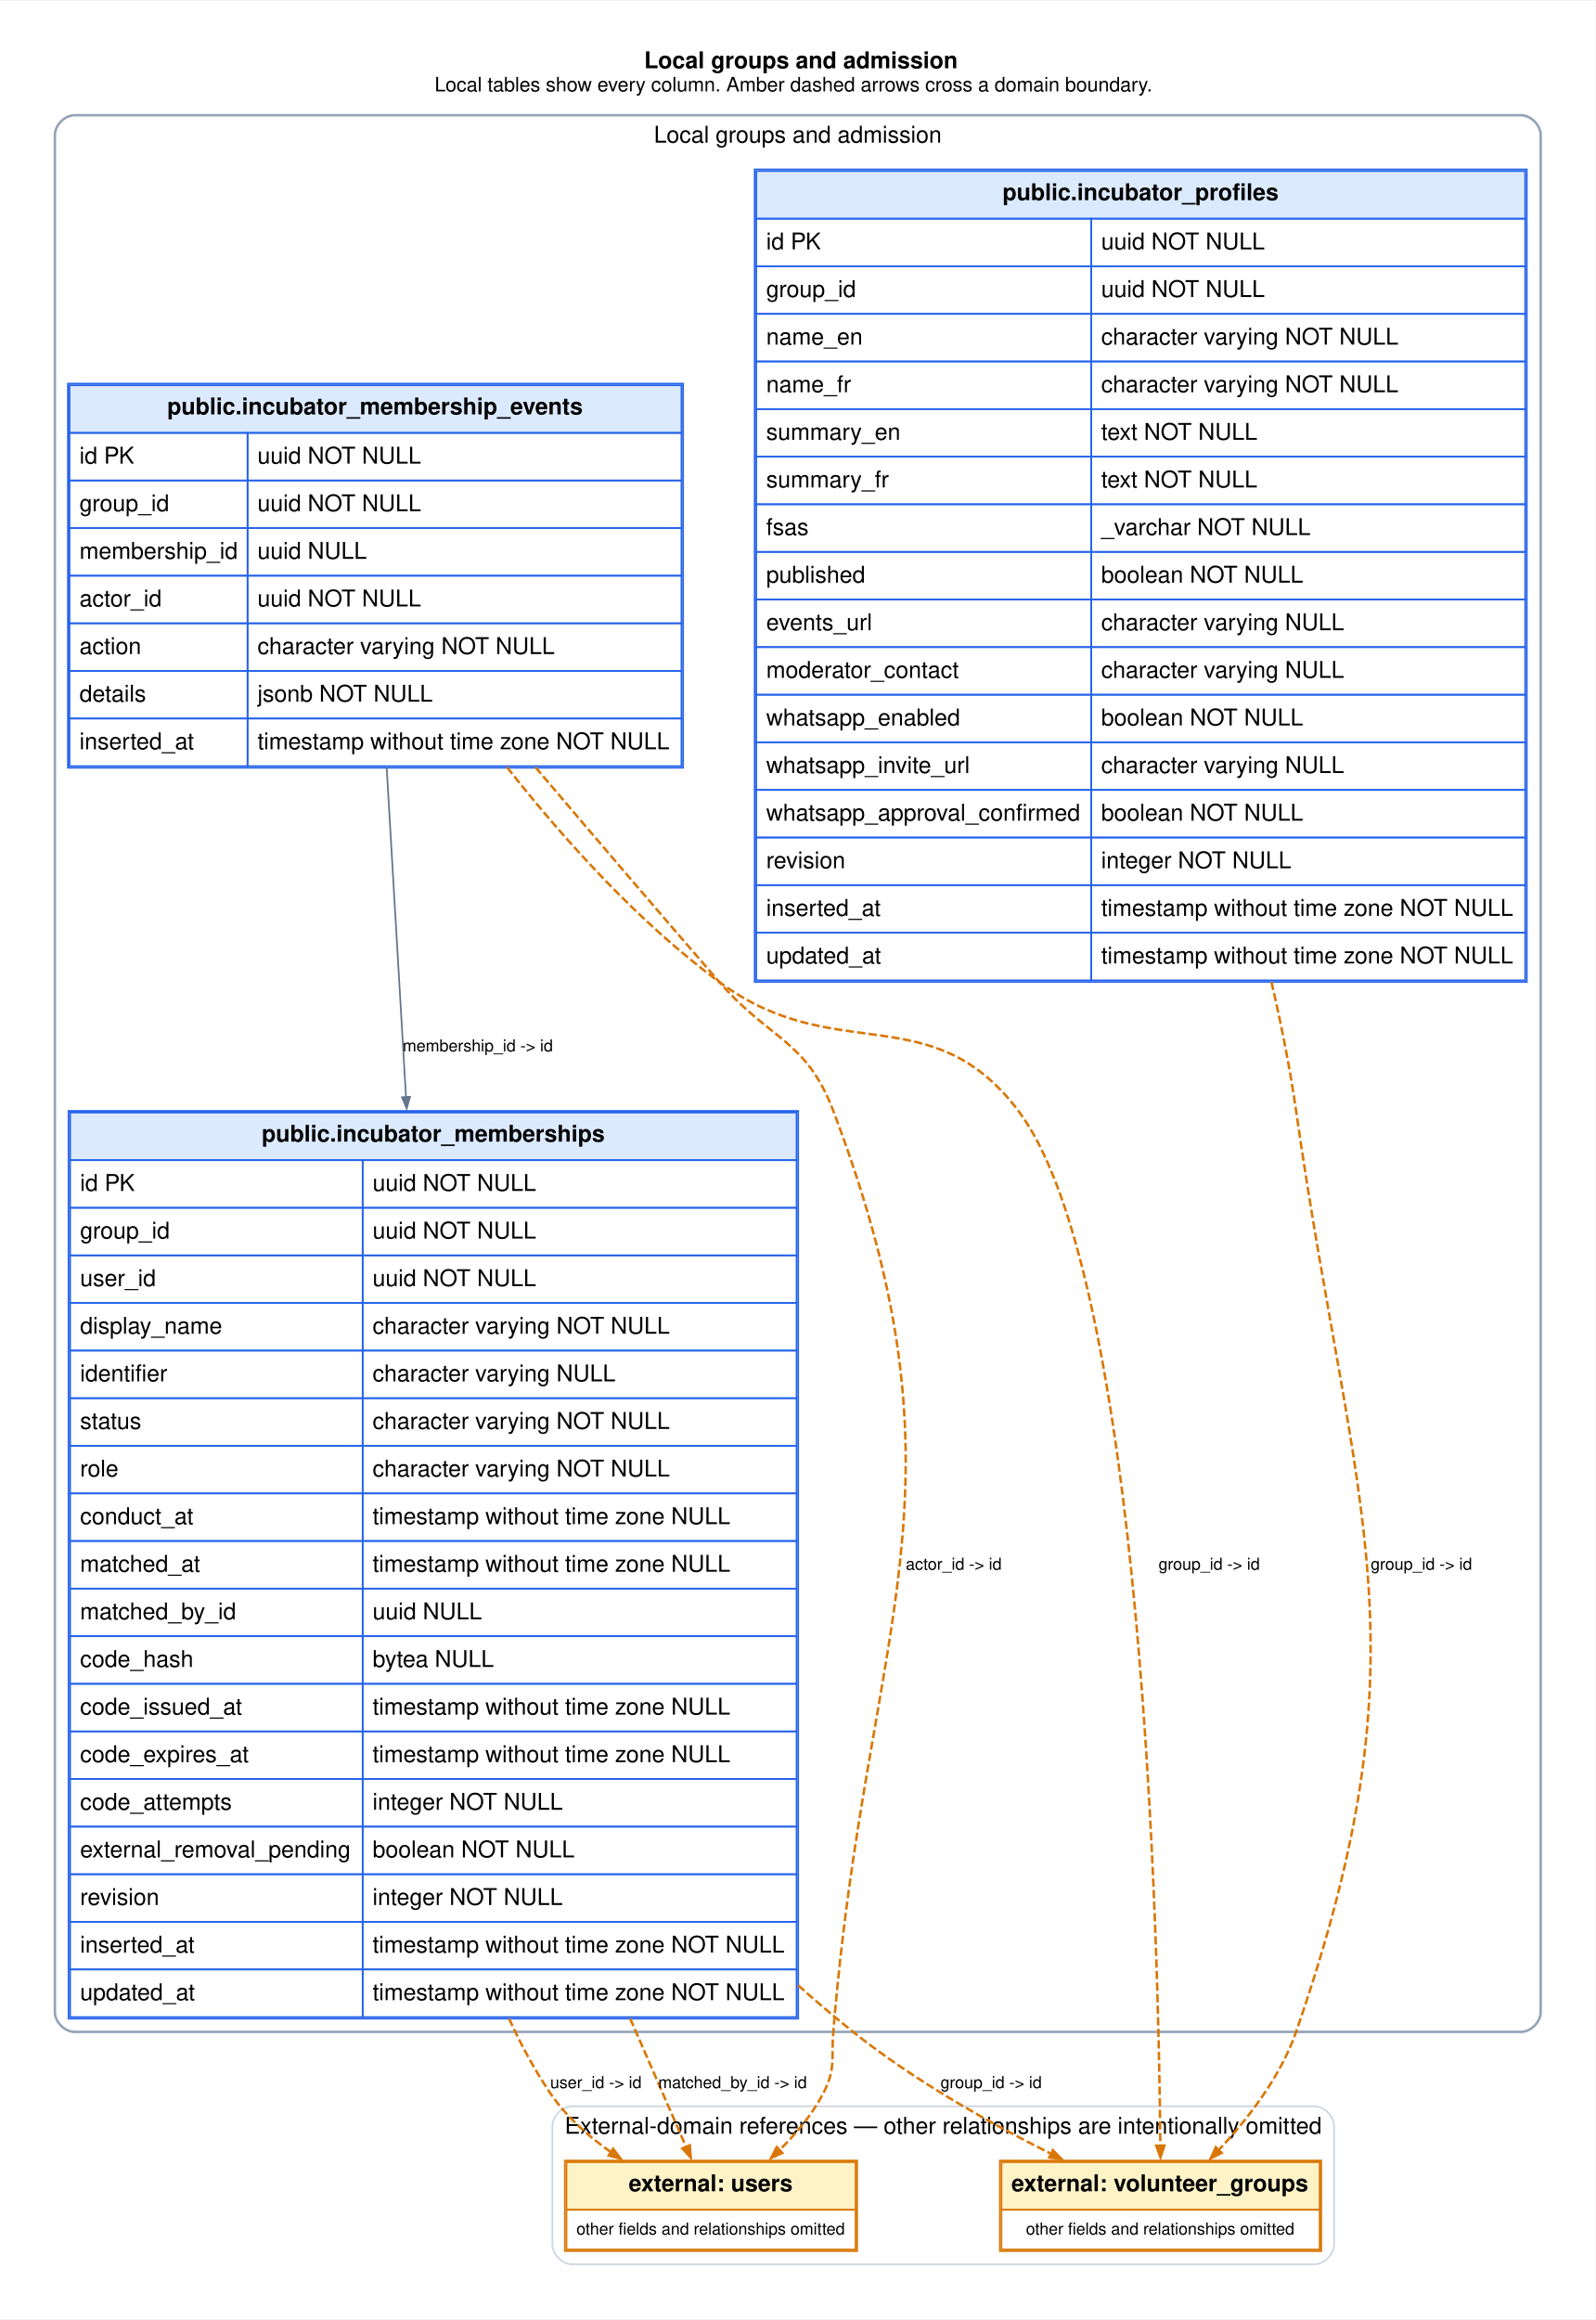
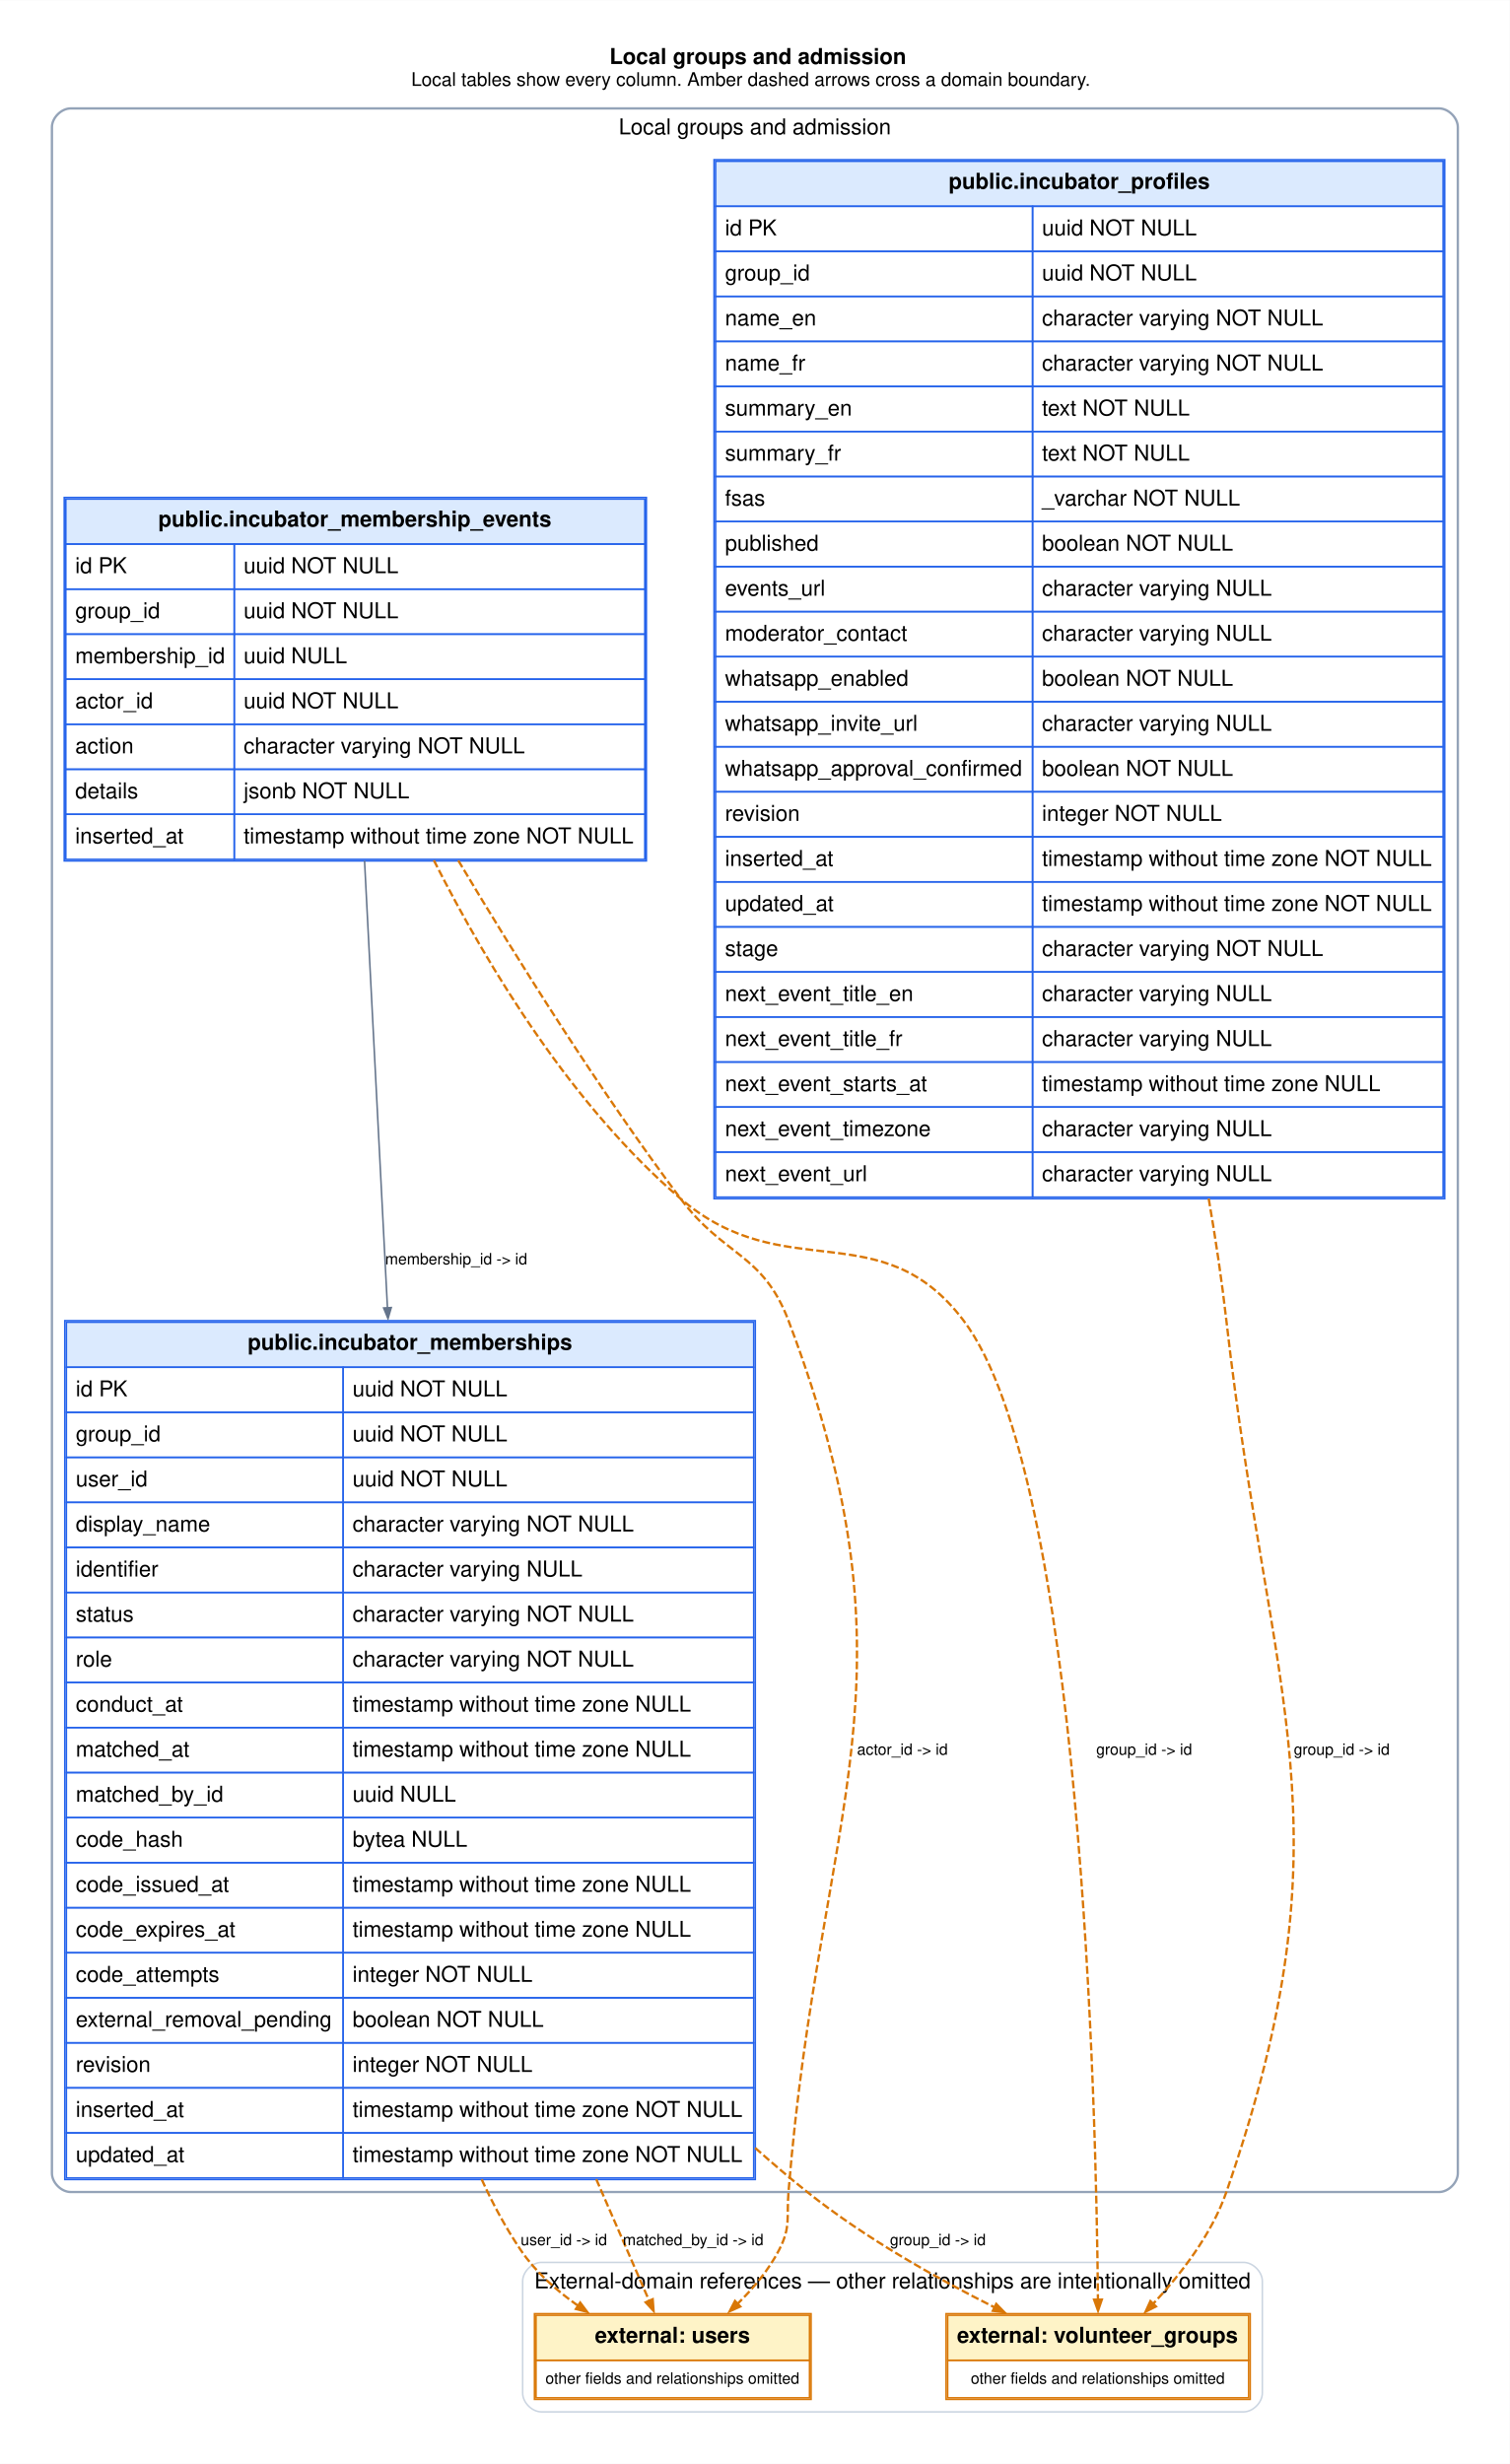
- <svg xmlns="http://www.w3.org/2000/svg" width="965pt" height="1403pt" viewBox="0.00 0.00 965.40 1402.60">
-   <g id="graph0" class="graph" transform="scale(1 1) rotate(0) translate(25.2 1377.4)">
-     <polygon fill="white" stroke="none" points="-25.2,25.2 -25.2,-1377.4 940.2,-1377.4 940.2,25.2 -25.2,25.2" />
-     <text text-anchor="start" x="360.65" y="-1336.6" font-family="Helvetica,sans-Serif" font-size="14.00"> </text>
-     <text text-anchor="start" x="364.54" y="-1336.6" font-family="Helvetica,sans-Serif" font-weight="bold" font-size="14.00">Local groups and admission</text>
-     <text text-anchor="start" x="237.78" y="-1322.6" font-family="Helvetica,sans-Serif" font-size="12.00">Local tables show every column. Amber dashed arrows cross a domain boundary.</text>
-     <text text-anchor="start" x="673.33" y="-1322.6" font-family="Helvetica,sans-Serif" font-size="14.00"> </text>
+ <svg xmlns="http://www.w3.org/2000/svg" width="965pt" height="1575pt" viewBox="0.00 0.00 965.40 1575.40">
+   <g id="graph0" class="graph" transform="scale(1 1) rotate(0) translate(25.2 1550.2)">
+     <polygon fill="white" stroke="none" points="-25.2,25.2 -25.2,-1550.2 940.2,-1550.2 940.2,25.2 -25.2,25.2" />
+     <text text-anchor="start" x="360.65" y="-1509.4" font-family="Helvetica,sans-Serif" font-size="14.00"> </text>
+     <text text-anchor="start" x="364.54" y="-1509.4" font-family="Helvetica,sans-Serif" font-weight="bold" font-size="14.00">Local groups and admission</text>
+     <text text-anchor="start" x="237.78" y="-1495.4" font-family="Helvetica,sans-Serif" font-size="12.00">Local tables show every column. Amber dashed arrows cross a domain boundary.</text>
+     <text text-anchor="start" x="673.33" y="-1495.4" font-family="Helvetica,sans-Serif" font-size="14.00"> </text>
    <g id="clust1" class="cluster">
-       <path fill="white" stroke="#94a3b8" stroke-width="1.5" d="M20,-148.6C20,-148.6 895,-148.6 895,-148.6 901,-148.6 907,-154.6 907,-160.6 907,-160.6 907,-1296.2 907,-1296.2 907,-1302.2 901,-1308.2 895,-1308.2 895,-1308.2 20,-1308.2 20,-1308.2 14,-1308.2 8,-1302.2 8,-1296.2 8,-1296.2 8,-160.6 8,-160.6 8,-154.6 14,-148.6 20,-148.6" />
-       <text text-anchor="middle" x="457.5" y="-1291.6" font-family="Helvetica,sans-Serif" font-size="14.00">Local groups and admission</text>
+       <path fill="white" stroke="#94a3b8" stroke-width="1.5" d="M20,-148.6C20,-148.6 895,-148.6 895,-148.6 901,-148.6 907,-154.6 907,-160.6 907,-160.6 907,-1469 907,-1469 907,-1475 901,-1481 895,-1481 895,-1481 20,-1481 20,-1481 14,-1481 8,-1475 8,-1469 8,-1469 8,-160.6 8,-160.6 8,-154.6 14,-148.6 20,-148.6" />
+       <text text-anchor="middle" x="457.5" y="-1464.4" font-family="Helvetica,sans-Serif" font-size="14.00">Local groups and admission</text>
    </g>
    <g id="clust2" class="cluster">
      <path fill="white" stroke="#cbd5e1" d="M321,-8C321,-8 770,-8 770,-8 776,-8 782,-14 782,-20 782,-20 782,-91.6 782,-91.6 782,-97.6 776,-103.6 770,-103.6 770,-103.6 321,-103.6 321,-103.6 315,-103.6 309,-97.6 309,-91.6 309,-91.6 309,-20 309,-20 309,-14 315,-8 321,-8" />
      <text text-anchor="middle" x="545.5" y="-87" font-family="Helvetica,sans-Serif" font-size="14.00">External-domain references — other relationships are intentionally omitted</text>
    </g>
    <g id="node1" class="node">
-       <polygon fill="#dbeafe" stroke="none" points="432.4,-1245.6 432.4,-1274.4 897.6,-1274.4 897.6,-1245.6 432.4,-1245.6" />
-       <polygon fill="none" stroke="#2563eb" points="432.4,-1245.6 432.4,-1274.4 897.6,-1274.4 897.6,-1245.6 432.4,-1245.6" />
-       <text text-anchor="start" x="581.38" y="-1256.8" font-family="Helvetica,sans-Serif" font-weight="bold" font-size="14.00">public.incubator_profiles</text>
+       <polygon fill="#dbeafe" stroke="none" points="432.4,-1418.4 432.4,-1447.2 897.6,-1447.2 897.6,-1418.4 432.4,-1418.4" />
+       <polygon fill="none" stroke="#2563eb" points="432.4,-1418.4 432.4,-1447.2 897.6,-1447.2 897.6,-1418.4 432.4,-1418.4" />
+       <text text-anchor="start" x="581.38" y="-1429.6" font-family="Helvetica,sans-Serif" font-weight="bold" font-size="14.00">public.incubator_profiles</text>
+       <polygon fill="none" stroke="#2563eb" points="432.4,-1389.6 432.4,-1418.4 635.07,-1418.4 635.07,-1389.6 432.4,-1389.6" />
+       <text text-anchor="start" x="438.4" y="-1399.8" font-family="Helvetica,sans-Serif" font-size="14.00">id PK</text>
+       <polygon fill="none" stroke="#2563eb" points="635.07,-1389.6 635.07,-1418.4 897.6,-1418.4 897.6,-1389.6 635.07,-1389.6" />
+       <text text-anchor="start" x="641.07" y="-1399.8" font-family="Helvetica,sans-Serif" font-size="14.00">uuid NOT NULL</text>
+       <polygon fill="none" stroke="#2563eb" points="432.4,-1360.8 432.4,-1389.6 635.07,-1389.6 635.07,-1360.8 432.4,-1360.8" />
+       <text text-anchor="start" x="438.4" y="-1371" font-family="Helvetica,sans-Serif" font-size="14.00">group_id</text>
+       <polygon fill="none" stroke="#2563eb" points="635.07,-1360.8 635.07,-1389.6 897.6,-1389.6 897.6,-1360.8 635.07,-1360.8" />
+       <text text-anchor="start" x="641.07" y="-1371" font-family="Helvetica,sans-Serif" font-size="14.00">uuid NOT NULL</text>
+       <polygon fill="none" stroke="#2563eb" points="432.4,-1332 432.4,-1360.8 635.07,-1360.8 635.07,-1332 432.4,-1332" />
+       <text text-anchor="start" x="438.4" y="-1342.2" font-family="Helvetica,sans-Serif" font-size="14.00">name_en</text>
+       <polygon fill="none" stroke="#2563eb" points="635.07,-1332 635.07,-1360.8 897.6,-1360.8 897.6,-1332 635.07,-1332" />
+       <text text-anchor="start" x="641.07" y="-1342.2" font-family="Helvetica,sans-Serif" font-size="14.00">character varying NOT NULL</text>
+       <polygon fill="none" stroke="#2563eb" points="432.4,-1303.2 432.4,-1332 635.07,-1332 635.07,-1303.2 432.4,-1303.2" />
+       <text text-anchor="start" x="438.4" y="-1313.4" font-family="Helvetica,sans-Serif" font-size="14.00">name_fr</text>
+       <polygon fill="none" stroke="#2563eb" points="635.07,-1303.2 635.07,-1332 897.6,-1332 897.6,-1303.2 635.07,-1303.2" />
+       <text text-anchor="start" x="641.07" y="-1313.4" font-family="Helvetica,sans-Serif" font-size="14.00">character varying NOT NULL</text>
+       <polygon fill="none" stroke="#2563eb" points="432.4,-1274.4 432.4,-1303.2 635.07,-1303.2 635.07,-1274.4 432.4,-1274.4" />
+       <text text-anchor="start" x="438.4" y="-1284.6" font-family="Helvetica,sans-Serif" font-size="14.00">summary_en</text>
+       <polygon fill="none" stroke="#2563eb" points="635.07,-1274.4 635.07,-1303.2 897.6,-1303.2 897.6,-1274.4 635.07,-1274.4" />
+       <text text-anchor="start" x="641.07" y="-1284.6" font-family="Helvetica,sans-Serif" font-size="14.00">text NOT NULL</text>
+       <polygon fill="none" stroke="#2563eb" points="432.4,-1245.6 432.4,-1274.4 635.07,-1274.4 635.07,-1245.6 432.4,-1245.6" />
+       <text text-anchor="start" x="438.4" y="-1255.8" font-family="Helvetica,sans-Serif" font-size="14.00">summary_fr</text>
+       <polygon fill="none" stroke="#2563eb" points="635.07,-1245.6 635.07,-1274.4 897.6,-1274.4 897.6,-1245.6 635.07,-1245.6" />
+       <text text-anchor="start" x="641.07" y="-1255.8" font-family="Helvetica,sans-Serif" font-size="14.00">text NOT NULL</text>
      <polygon fill="none" stroke="#2563eb" points="432.4,-1216.8 432.4,-1245.6 635.07,-1245.6 635.07,-1216.8 432.4,-1216.8" />
-       <text text-anchor="start" x="438.4" y="-1227" font-family="Helvetica,sans-Serif" font-size="14.00">id PK</text>
+       <text text-anchor="start" x="438.4" y="-1227" font-family="Helvetica,sans-Serif" font-size="14.00">fsas</text>
      <polygon fill="none" stroke="#2563eb" points="635.07,-1216.8 635.07,-1245.6 897.6,-1245.6 897.6,-1216.8 635.07,-1216.8" />
-       <text text-anchor="start" x="641.07" y="-1227" font-family="Helvetica,sans-Serif" font-size="14.00">uuid NOT NULL</text>
+       <text text-anchor="start" x="641.07" y="-1227" font-family="Helvetica,sans-Serif" font-size="14.00">_varchar NOT NULL</text>
      <polygon fill="none" stroke="#2563eb" points="432.4,-1188 432.4,-1216.8 635.07,-1216.8 635.07,-1188 432.4,-1188" />
-       <text text-anchor="start" x="438.4" y="-1198.2" font-family="Helvetica,sans-Serif" font-size="14.00">group_id</text>
+       <text text-anchor="start" x="438.4" y="-1198.2" font-family="Helvetica,sans-Serif" font-size="14.00">published</text>
      <polygon fill="none" stroke="#2563eb" points="635.07,-1188 635.07,-1216.8 897.6,-1216.8 897.6,-1188 635.07,-1188" />
-       <text text-anchor="start" x="641.07" y="-1198.2" font-family="Helvetica,sans-Serif" font-size="14.00">uuid NOT NULL</text>
+       <text text-anchor="start" x="641.07" y="-1198.2" font-family="Helvetica,sans-Serif" font-size="14.00">boolean NOT NULL</text>
      <polygon fill="none" stroke="#2563eb" points="432.4,-1159.2 432.4,-1188 635.07,-1188 635.07,-1159.2 432.4,-1159.2" />
-       <text text-anchor="start" x="438.4" y="-1169.4" font-family="Helvetica,sans-Serif" font-size="14.00">name_en</text>
+       <text text-anchor="start" x="438.4" y="-1169.4" font-family="Helvetica,sans-Serif" font-size="14.00">events_url</text>
      <polygon fill="none" stroke="#2563eb" points="635.07,-1159.2 635.07,-1188 897.6,-1188 897.6,-1159.2 635.07,-1159.2" />
-       <text text-anchor="start" x="641.07" y="-1169.4" font-family="Helvetica,sans-Serif" font-size="14.00">character varying NOT NULL</text>
+       <text text-anchor="start" x="641.07" y="-1169.4" font-family="Helvetica,sans-Serif" font-size="14.00">character varying NULL</text>
      <polygon fill="none" stroke="#2563eb" points="432.4,-1130.4 432.4,-1159.2 635.07,-1159.2 635.07,-1130.4 432.4,-1130.4" />
-       <text text-anchor="start" x="438.4" y="-1140.6" font-family="Helvetica,sans-Serif" font-size="14.00">name_fr</text>
+       <text text-anchor="start" x="438.4" y="-1140.6" font-family="Helvetica,sans-Serif" font-size="14.00">moderator_contact</text>
      <polygon fill="none" stroke="#2563eb" points="635.07,-1130.4 635.07,-1159.2 897.6,-1159.2 897.6,-1130.4 635.07,-1130.4" />
-       <text text-anchor="start" x="641.07" y="-1140.6" font-family="Helvetica,sans-Serif" font-size="14.00">character varying NOT NULL</text>
+       <text text-anchor="start" x="641.07" y="-1140.6" font-family="Helvetica,sans-Serif" font-size="14.00">character varying NULL</text>
      <polygon fill="none" stroke="#2563eb" points="432.4,-1101.6 432.4,-1130.4 635.07,-1130.4 635.07,-1101.6 432.4,-1101.6" />
-       <text text-anchor="start" x="438.4" y="-1111.8" font-family="Helvetica,sans-Serif" font-size="14.00">summary_en</text>
+       <text text-anchor="start" x="438.4" y="-1111.8" font-family="Helvetica,sans-Serif" font-size="14.00">whatsapp_enabled</text>
      <polygon fill="none" stroke="#2563eb" points="635.07,-1101.6 635.07,-1130.4 897.6,-1130.4 897.6,-1101.6 635.07,-1101.6" />
-       <text text-anchor="start" x="641.07" y="-1111.8" font-family="Helvetica,sans-Serif" font-size="14.00">text NOT NULL</text>
+       <text text-anchor="start" x="641.07" y="-1111.8" font-family="Helvetica,sans-Serif" font-size="14.00">boolean NOT NULL</text>
      <polygon fill="none" stroke="#2563eb" points="432.4,-1072.8 432.4,-1101.6 635.07,-1101.6 635.07,-1072.8 432.4,-1072.8" />
-       <text text-anchor="start" x="438.4" y="-1083" font-family="Helvetica,sans-Serif" font-size="14.00">summary_fr</text>
+       <text text-anchor="start" x="438.4" y="-1083" font-family="Helvetica,sans-Serif" font-size="14.00">whatsapp_invite_url</text>
      <polygon fill="none" stroke="#2563eb" points="635.07,-1072.8 635.07,-1101.6 897.6,-1101.6 897.6,-1072.8 635.07,-1072.8" />
-       <text text-anchor="start" x="641.07" y="-1083" font-family="Helvetica,sans-Serif" font-size="14.00">text NOT NULL</text>
+       <text text-anchor="start" x="641.07" y="-1083" font-family="Helvetica,sans-Serif" font-size="14.00">character varying NULL</text>
      <polygon fill="none" stroke="#2563eb" points="432.4,-1044 432.4,-1072.8 635.07,-1072.8 635.07,-1044 432.4,-1044" />
-       <text text-anchor="start" x="438.4" y="-1054.2" font-family="Helvetica,sans-Serif" font-size="14.00">fsas</text>
+       <text text-anchor="start" x="438.4" y="-1054.2" font-family="Helvetica,sans-Serif" font-size="14.00">whatsapp_approval_confirmed</text>
      <polygon fill="none" stroke="#2563eb" points="635.07,-1044 635.07,-1072.8 897.6,-1072.8 897.6,-1044 635.07,-1044" />
-       <text text-anchor="start" x="641.07" y="-1054.2" font-family="Helvetica,sans-Serif" font-size="14.00">_varchar NOT NULL</text>
+       <text text-anchor="start" x="641.07" y="-1054.2" font-family="Helvetica,sans-Serif" font-size="14.00">boolean NOT NULL</text>
      <polygon fill="none" stroke="#2563eb" points="432.4,-1015.2 432.4,-1044 635.07,-1044 635.07,-1015.2 432.4,-1015.2" />
-       <text text-anchor="start" x="438.4" y="-1025.4" font-family="Helvetica,sans-Serif" font-size="14.00">published</text>
+       <text text-anchor="start" x="438.4" y="-1025.4" font-family="Helvetica,sans-Serif" font-size="14.00">revision</text>
      <polygon fill="none" stroke="#2563eb" points="635.07,-1015.2 635.07,-1044 897.6,-1044 897.6,-1015.2 635.07,-1015.2" />
-       <text text-anchor="start" x="641.07" y="-1025.4" font-family="Helvetica,sans-Serif" font-size="14.00">boolean NOT NULL</text>
+       <text text-anchor="start" x="641.07" y="-1025.4" font-family="Helvetica,sans-Serif" font-size="14.00">integer NOT NULL</text>
      <polygon fill="none" stroke="#2563eb" points="432.4,-986.4 432.4,-1015.2 635.07,-1015.2 635.07,-986.4 432.4,-986.4" />
-       <text text-anchor="start" x="438.4" y="-996.6" font-family="Helvetica,sans-Serif" font-size="14.00">events_url</text>
+       <text text-anchor="start" x="438.4" y="-996.6" font-family="Helvetica,sans-Serif" font-size="14.00">inserted_at</text>
      <polygon fill="none" stroke="#2563eb" points="635.07,-986.4 635.07,-1015.2 897.6,-1015.2 897.6,-986.4 635.07,-986.4" />
-       <text text-anchor="start" x="641.07" y="-996.6" font-family="Helvetica,sans-Serif" font-size="14.00">character varying NULL</text>
+       <text text-anchor="start" x="641.07" y="-996.6" font-family="Helvetica,sans-Serif" font-size="14.00">timestamp without time zone NOT NULL</text>
      <polygon fill="none" stroke="#2563eb" points="432.4,-957.6 432.4,-986.4 635.07,-986.4 635.07,-957.6 432.4,-957.6" />
-       <text text-anchor="start" x="438.4" y="-967.8" font-family="Helvetica,sans-Serif" font-size="14.00">moderator_contact</text>
+       <text text-anchor="start" x="438.4" y="-967.8" font-family="Helvetica,sans-Serif" font-size="14.00">updated_at</text>
      <polygon fill="none" stroke="#2563eb" points="635.07,-957.6 635.07,-986.4 897.6,-986.4 897.6,-957.6 635.07,-957.6" />
-       <text text-anchor="start" x="641.07" y="-967.8" font-family="Helvetica,sans-Serif" font-size="14.00">character varying NULL</text>
+       <text text-anchor="start" x="641.07" y="-967.8" font-family="Helvetica,sans-Serif" font-size="14.00">timestamp without time zone NOT NULL</text>
      <polygon fill="none" stroke="#2563eb" points="432.4,-928.8 432.4,-957.6 635.07,-957.6 635.07,-928.8 432.4,-928.8" />
-       <text text-anchor="start" x="438.4" y="-939" font-family="Helvetica,sans-Serif" font-size="14.00">whatsapp_enabled</text>
+       <text text-anchor="start" x="438.4" y="-939" font-family="Helvetica,sans-Serif" font-size="14.00">stage</text>
      <polygon fill="none" stroke="#2563eb" points="635.07,-928.8 635.07,-957.6 897.6,-957.6 897.6,-928.8 635.07,-928.8" />
-       <text text-anchor="start" x="641.07" y="-939" font-family="Helvetica,sans-Serif" font-size="14.00">boolean NOT NULL</text>
+       <text text-anchor="start" x="641.07" y="-939" font-family="Helvetica,sans-Serif" font-size="14.00">character varying NOT NULL</text>
      <polygon fill="none" stroke="#2563eb" points="432.4,-900 432.4,-928.8 635.07,-928.8 635.07,-900 432.4,-900" />
-       <text text-anchor="start" x="438.4" y="-910.2" font-family="Helvetica,sans-Serif" font-size="14.00">whatsapp_invite_url</text>
+       <text text-anchor="start" x="438.4" y="-910.2" font-family="Helvetica,sans-Serif" font-size="14.00">next_event_title_en</text>
      <polygon fill="none" stroke="#2563eb" points="635.07,-900 635.07,-928.8 897.6,-928.8 897.6,-900 635.07,-900" />
      <text text-anchor="start" x="641.07" y="-910.2" font-family="Helvetica,sans-Serif" font-size="14.00">character varying NULL</text>
      <polygon fill="none" stroke="#2563eb" points="432.4,-871.2 432.4,-900 635.07,-900 635.07,-871.2 432.4,-871.2" />
-       <text text-anchor="start" x="438.4" y="-881.4" font-family="Helvetica,sans-Serif" font-size="14.00">whatsapp_approval_confirmed</text>
+       <text text-anchor="start" x="438.4" y="-881.4" font-family="Helvetica,sans-Serif" font-size="14.00">next_event_title_fr</text>
      <polygon fill="none" stroke="#2563eb" points="635.07,-871.2 635.07,-900 897.6,-900 897.6,-871.2 635.07,-871.2" />
-       <text text-anchor="start" x="641.07" y="-881.4" font-family="Helvetica,sans-Serif" font-size="14.00">boolean NOT NULL</text>
+       <text text-anchor="start" x="641.07" y="-881.4" font-family="Helvetica,sans-Serif" font-size="14.00">character varying NULL</text>
      <polygon fill="none" stroke="#2563eb" points="432.4,-842.4 432.4,-871.2 635.07,-871.2 635.07,-842.4 432.4,-842.4" />
-       <text text-anchor="start" x="438.4" y="-852.6" font-family="Helvetica,sans-Serif" font-size="14.00">revision</text>
+       <text text-anchor="start" x="438.4" y="-852.6" font-family="Helvetica,sans-Serif" font-size="14.00">next_event_starts_at</text>
      <polygon fill="none" stroke="#2563eb" points="635.07,-842.4 635.07,-871.2 897.6,-871.2 897.6,-842.4 635.07,-842.4" />
-       <text text-anchor="start" x="641.07" y="-852.6" font-family="Helvetica,sans-Serif" font-size="14.00">integer NOT NULL</text>
+       <text text-anchor="start" x="641.07" y="-852.6" font-family="Helvetica,sans-Serif" font-size="14.00">timestamp without time zone NULL</text>
      <polygon fill="none" stroke="#2563eb" points="432.4,-813.6 432.4,-842.4 635.07,-842.4 635.07,-813.6 432.4,-813.6" />
-       <text text-anchor="start" x="438.4" y="-823.8" font-family="Helvetica,sans-Serif" font-size="14.00">inserted_at</text>
+       <text text-anchor="start" x="438.4" y="-823.8" font-family="Helvetica,sans-Serif" font-size="14.00">next_event_timezone</text>
      <polygon fill="none" stroke="#2563eb" points="635.07,-813.6 635.07,-842.4 897.6,-842.4 897.6,-813.6 635.07,-813.6" />
-       <text text-anchor="start" x="641.07" y="-823.8" font-family="Helvetica,sans-Serif" font-size="14.00">timestamp without time zone NOT NULL</text>
+       <text text-anchor="start" x="641.07" y="-823.8" font-family="Helvetica,sans-Serif" font-size="14.00">character varying NULL</text>
      <polygon fill="none" stroke="#2563eb" points="432.4,-784.8 432.4,-813.6 635.07,-813.6 635.07,-784.8 432.4,-784.8" />
-       <text text-anchor="start" x="438.4" y="-795" font-family="Helvetica,sans-Serif" font-size="14.00">updated_at</text>
+       <text text-anchor="start" x="438.4" y="-795" font-family="Helvetica,sans-Serif" font-size="14.00">next_event_url</text>
      <polygon fill="none" stroke="#2563eb" points="635.07,-784.8 635.07,-813.6 897.6,-813.6 897.6,-784.8 635.07,-784.8" />
-       <text text-anchor="start" x="641.07" y="-795" font-family="Helvetica,sans-Serif" font-size="14.00">timestamp without time zone NOT NULL</text>
-       <polygon fill="none" stroke="#2563eb" points="431.4,-783.8 431.4,-1275.4 898.6,-1275.4 898.6,-783.8 431.4,-783.8" />
+       <text text-anchor="start" x="641.07" y="-795" font-family="Helvetica,sans-Serif" font-size="14.00">character varying NULL</text>
+       <polygon fill="none" stroke="#2563eb" points="431.4,-783.8 431.4,-1448.2 898.6,-1448.2 898.6,-783.8 431.4,-783.8" />
    </g>
    <g id="node5" class="node">
      <polygon fill="#fef3c7" stroke="none" points="580.76,-41 580.76,-69.8 773.24,-69.8 773.24,-41 580.76,-41" />
      <polygon fill="none" stroke="#d97706" points="580.76,-41 580.76,-69.8 773.24,-69.8 773.24,-41 580.76,-41" />
      <text text-anchor="start" x="586.76" y="-52.2" font-family="Helvetica,sans-Serif" font-weight="bold" font-size="14.00">external: volunteer_groups</text>
      <polygon fill="none" stroke="#d97706" points="580.76,-17 580.76,-41 773.24,-41 773.24,-17 580.76,-17" />
      <text text-anchor="start" x="595.56" y="-26" font-family="Helvetica,sans-Serif" font-size="10.00">other fields and relationships omitted</text>
      <polygon fill="none" stroke="#d97706" points="579.76,-16 579.76,-70.8 774.24,-70.8 774.24,-16 579.76,-16" />
    </g>
    <g id="edge7" class="edge">
-       <path fill="none" stroke="#d97706" stroke-width="1.5" stroke-dasharray="5,2" d="M744.06,-783.88C750.16,-757.74 755.35,-731.37 759,-705.8 793.97,-460.64 840.04,-382.61 759,-148.6 749.61,-121.48 729.91,-96.06 712.18,-77.11" />
+       <path fill="none" stroke="#d97706" stroke-width="1.5" stroke-dasharray="5,2" d="M747.69,-783.89C752.23,-757.59 756.11,-731.33 759,-705.8 786.9,-459.73 840.04,-382.61 759,-148.6 749.61,-121.48 729.91,-96.06 712.18,-77.11" />
      <polygon fill="#d97706" stroke="#d97706" stroke-width="1.5" points="713.95,-75.42 707.33,-72.07 710.42,-78.82 713.95,-75.42" />
-       <text text-anchor="middle" x="834.82" y="-428.2" font-family="Helvetica,sans-Serif" font-size="10.00">group_id -&gt; id</text>
+       <text text-anchor="middle" x="832.76" y="-428.2" font-family="Helvetica,sans-Serif" font-size="10.00">group_id -&gt; id</text>
    </g>
    <g id="node2" class="node">
      <polygon fill="#dbeafe" stroke="none" points="17.24,-676 17.24,-704.8 456.76,-704.8 456.76,-676 17.24,-676" />
      <polygon fill="none" stroke="#2563eb" points="17.24,-676 17.24,-704.8 456.76,-704.8 456.76,-676 17.24,-676" />
      <text text-anchor="start" x="133.15" y="-687.2" font-family="Helvetica,sans-Serif" font-weight="bold" font-size="14.00">public.incubator_memberships</text>
      <polygon fill="none" stroke="#2563eb" points="17.24,-647.2 17.24,-676 194.23,-676 194.23,-647.2 17.24,-647.2" />
      <text text-anchor="start" x="23.24" y="-657.4" font-family="Helvetica,sans-Serif" font-size="14.00">id PK</text>
      <polygon fill="none" stroke="#2563eb" points="194.23,-647.2 194.23,-676 456.76,-676 456.76,-647.2 194.23,-647.2" />
      <text text-anchor="start" x="200.23" y="-657.4" font-family="Helvetica,sans-Serif" font-size="14.00">uuid NOT NULL</text>
      <polygon fill="none" stroke="#2563eb" points="17.24,-618.4 17.24,-647.2 194.23,-647.2 194.23,-618.4 17.24,-618.4" />
      <text text-anchor="start" x="23.24" y="-628.6" font-family="Helvetica,sans-Serif" font-size="14.00">group_id</text>
      <polygon fill="none" stroke="#2563eb" points="194.23,-618.4 194.23,-647.2 456.76,-647.2 456.76,-618.4 194.23,-618.4" />
      <text text-anchor="start" x="200.23" y="-628.6" font-family="Helvetica,sans-Serif" font-size="14.00">uuid NOT NULL</text>
      <polygon fill="none" stroke="#2563eb" points="17.24,-589.6 17.24,-618.4 194.23,-618.4 194.23,-589.6 17.24,-589.6" />
      <text text-anchor="start" x="23.24" y="-599.8" font-family="Helvetica,sans-Serif" font-size="14.00">user_id</text>
      <polygon fill="none" stroke="#2563eb" points="194.23,-589.6 194.23,-618.4 456.76,-618.4 456.76,-589.6 194.23,-589.6" />
      <text text-anchor="start" x="200.23" y="-599.8" font-family="Helvetica,sans-Serif" font-size="14.00">uuid NOT NULL</text>
      <polygon fill="none" stroke="#2563eb" points="17.24,-560.8 17.24,-589.6 194.23,-589.6 194.23,-560.8 17.24,-560.8" />
      <text text-anchor="start" x="23.24" y="-571" font-family="Helvetica,sans-Serif" font-size="14.00">display_name</text>
      <polygon fill="none" stroke="#2563eb" points="194.23,-560.8 194.23,-589.6 456.76,-589.6 456.76,-560.8 194.23,-560.8" />
      <text text-anchor="start" x="200.23" y="-571" font-family="Helvetica,sans-Serif" font-size="14.00">character varying NOT NULL</text>
      <polygon fill="none" stroke="#2563eb" points="17.24,-532 17.24,-560.8 194.23,-560.8 194.23,-532 17.24,-532" />
      <text text-anchor="start" x="23.24" y="-542.2" font-family="Helvetica,sans-Serif" font-size="14.00">identifier</text>
      <polygon fill="none" stroke="#2563eb" points="194.23,-532 194.23,-560.8 456.76,-560.8 456.76,-532 194.23,-532" />
      <text text-anchor="start" x="200.23" y="-542.2" font-family="Helvetica,sans-Serif" font-size="14.00">character varying NULL</text>
      <polygon fill="none" stroke="#2563eb" points="17.24,-503.2 17.24,-532 194.23,-532 194.23,-503.2 17.24,-503.2" />
      <text text-anchor="start" x="23.24" y="-513.4" font-family="Helvetica,sans-Serif" font-size="14.00">status</text>
      <polygon fill="none" stroke="#2563eb" points="194.23,-503.2 194.23,-532 456.76,-532 456.76,-503.2 194.23,-503.2" />
      <text text-anchor="start" x="200.23" y="-513.4" font-family="Helvetica,sans-Serif" font-size="14.00">character varying NOT NULL</text>
      <polygon fill="none" stroke="#2563eb" points="17.24,-474.4 17.24,-503.2 194.23,-503.2 194.23,-474.4 17.24,-474.4" />
      <text text-anchor="start" x="23.24" y="-484.6" font-family="Helvetica,sans-Serif" font-size="14.00">role</text>
      <polygon fill="none" stroke="#2563eb" points="194.23,-474.4 194.23,-503.2 456.76,-503.2 456.76,-474.4 194.23,-474.4" />
      <text text-anchor="start" x="200.23" y="-484.6" font-family="Helvetica,sans-Serif" font-size="14.00">character varying NOT NULL</text>
      <polygon fill="none" stroke="#2563eb" points="17.24,-445.6 17.24,-474.4 194.23,-474.4 194.23,-445.6 17.24,-445.6" />
      <text text-anchor="start" x="23.24" y="-455.8" font-family="Helvetica,sans-Serif" font-size="14.00">conduct_at</text>
      <polygon fill="none" stroke="#2563eb" points="194.23,-445.6 194.23,-474.4 456.76,-474.4 456.76,-445.6 194.23,-445.6" />
      <text text-anchor="start" x="200.23" y="-455.8" font-family="Helvetica,sans-Serif" font-size="14.00">timestamp without time zone NULL</text>
      <polygon fill="none" stroke="#2563eb" points="17.24,-416.8 17.24,-445.6 194.23,-445.6 194.23,-416.8 17.24,-416.8" />
      <text text-anchor="start" x="23.24" y="-427" font-family="Helvetica,sans-Serif" font-size="14.00">matched_at</text>
      <polygon fill="none" stroke="#2563eb" points="194.23,-416.8 194.23,-445.6 456.76,-445.6 456.76,-416.8 194.23,-416.8" />
      <text text-anchor="start" x="200.23" y="-427" font-family="Helvetica,sans-Serif" font-size="14.00">timestamp without time zone NULL</text>
      <polygon fill="none" stroke="#2563eb" points="17.24,-388 17.24,-416.8 194.23,-416.8 194.23,-388 17.24,-388" />
      <text text-anchor="start" x="23.24" y="-398.2" font-family="Helvetica,sans-Serif" font-size="14.00">matched_by_id</text>
      <polygon fill="none" stroke="#2563eb" points="194.23,-388 194.23,-416.8 456.76,-416.8 456.76,-388 194.23,-388" />
      <text text-anchor="start" x="200.23" y="-398.2" font-family="Helvetica,sans-Serif" font-size="14.00">uuid NULL</text>
      <polygon fill="none" stroke="#2563eb" points="17.24,-359.2 17.24,-388 194.23,-388 194.23,-359.2 17.24,-359.2" />
      <text text-anchor="start" x="23.24" y="-369.4" font-family="Helvetica,sans-Serif" font-size="14.00">code_hash</text>
      <polygon fill="none" stroke="#2563eb" points="194.23,-359.2 194.23,-388 456.76,-388 456.76,-359.2 194.23,-359.2" />
      <text text-anchor="start" x="200.23" y="-369.4" font-family="Helvetica,sans-Serif" font-size="14.00">bytea NULL</text>
      <polygon fill="none" stroke="#2563eb" points="17.24,-330.4 17.24,-359.2 194.23,-359.2 194.23,-330.4 17.24,-330.4" />
      <text text-anchor="start" x="23.24" y="-340.6" font-family="Helvetica,sans-Serif" font-size="14.00">code_issued_at</text>
      <polygon fill="none" stroke="#2563eb" points="194.23,-330.4 194.23,-359.2 456.76,-359.2 456.76,-330.4 194.23,-330.4" />
      <text text-anchor="start" x="200.23" y="-340.6" font-family="Helvetica,sans-Serif" font-size="14.00">timestamp without time zone NULL</text>
      <polygon fill="none" stroke="#2563eb" points="17.24,-301.6 17.24,-330.4 194.23,-330.4 194.23,-301.6 17.24,-301.6" />
      <text text-anchor="start" x="23.24" y="-311.8" font-family="Helvetica,sans-Serif" font-size="14.00">code_expires_at</text>
      <polygon fill="none" stroke="#2563eb" points="194.23,-301.6 194.23,-330.4 456.76,-330.4 456.76,-301.6 194.23,-301.6" />
      <text text-anchor="start" x="200.23" y="-311.8" font-family="Helvetica,sans-Serif" font-size="14.00">timestamp without time zone NULL</text>
      <polygon fill="none" stroke="#2563eb" points="17.24,-272.8 17.24,-301.6 194.23,-301.6 194.23,-272.8 17.24,-272.8" />
      <text text-anchor="start" x="23.24" y="-283" font-family="Helvetica,sans-Serif" font-size="14.00">code_attempts</text>
      <polygon fill="none" stroke="#2563eb" points="194.23,-272.8 194.23,-301.6 456.76,-301.6 456.76,-272.8 194.23,-272.8" />
      <text text-anchor="start" x="200.23" y="-283" font-family="Helvetica,sans-Serif" font-size="14.00">integer NOT NULL</text>
      <polygon fill="none" stroke="#2563eb" points="17.24,-244 17.24,-272.8 194.23,-272.8 194.23,-244 17.24,-244" />
      <text text-anchor="start" x="23.24" y="-254.2" font-family="Helvetica,sans-Serif" font-size="14.00">external_removal_pending</text>
      <polygon fill="none" stroke="#2563eb" points="194.23,-244 194.23,-272.8 456.76,-272.8 456.76,-244 194.23,-244" />
      <text text-anchor="start" x="200.23" y="-254.2" font-family="Helvetica,sans-Serif" font-size="14.00">boolean NOT NULL</text>
      <polygon fill="none" stroke="#2563eb" points="17.24,-215.2 17.24,-244 194.23,-244 194.23,-215.2 17.24,-215.2" />
      <text text-anchor="start" x="23.24" y="-225.4" font-family="Helvetica,sans-Serif" font-size="14.00">revision</text>
      <polygon fill="none" stroke="#2563eb" points="194.23,-215.2 194.23,-244 456.76,-244 456.76,-215.2 194.23,-215.2" />
      <text text-anchor="start" x="200.23" y="-225.4" font-family="Helvetica,sans-Serif" font-size="14.00">integer NOT NULL</text>
      <polygon fill="none" stroke="#2563eb" points="17.24,-186.4 17.24,-215.2 194.23,-215.2 194.23,-186.4 17.24,-186.4" />
      <text text-anchor="start" x="23.24" y="-196.6" font-family="Helvetica,sans-Serif" font-size="14.00">inserted_at</text>
      <polygon fill="none" stroke="#2563eb" points="194.23,-186.4 194.23,-215.2 456.76,-215.2 456.76,-186.4 194.23,-186.4" />
      <text text-anchor="start" x="200.23" y="-196.6" font-family="Helvetica,sans-Serif" font-size="14.00">timestamp without time zone NOT NULL</text>
      <polygon fill="none" stroke="#2563eb" points="17.24,-157.6 17.24,-186.4 194.23,-186.4 194.23,-157.6 17.24,-157.6" />
      <text text-anchor="start" x="23.24" y="-167.8" font-family="Helvetica,sans-Serif" font-size="14.00">updated_at</text>
      <polygon fill="none" stroke="#2563eb" points="194.23,-157.6 194.23,-186.4 456.76,-186.4 456.76,-157.6 194.23,-157.6" />
      <text text-anchor="start" x="200.23" y="-167.8" font-family="Helvetica,sans-Serif" font-size="14.00">timestamp without time zone NOT NULL</text>
      <polygon fill="none" stroke="#2563eb" points="16.24,-156.6 16.24,-705.8 457.76,-705.8 457.76,-156.6 16.24,-156.6" />
    </g>
    <g id="node4" class="node">
      <polygon fill="#fef3c7" stroke="none" points="317.56,-41 317.56,-69.8 492.44,-69.8 492.44,-41 317.56,-41" />
      <polygon fill="none" stroke="#d97706" points="317.56,-41 317.56,-69.8 492.44,-69.8 492.44,-41 317.56,-41" />
      <text text-anchor="start" x="355.2" y="-52.2" font-family="Helvetica,sans-Serif" font-weight="bold" font-size="14.00">external: users</text>
      <polygon fill="none" stroke="#d97706" points="317.56,-17 317.56,-41 492.44,-41 492.44,-17 317.56,-17" />
      <text text-anchor="start" x="323.56" y="-26" font-family="Helvetica,sans-Serif" font-size="10.00">other fields and relationships omitted</text>
      <polygon fill="none" stroke="#d97706" points="316.56,-16 316.56,-70.8 493.44,-70.8 493.44,-16 316.56,-16" />
    </g>
    <g id="edge5" class="edge">
      <path fill="none" stroke="#d97706" stroke-width="1.5" stroke-dasharray="5,2" d="M356.07,-156.77C369.37,-126.22 381.24,-98.96 389.96,-78.94" />
      <polygon fill="#d97706" stroke="#d97706" stroke-width="1.5" points="392.16,-80.02 392.71,-72.62 387.67,-78.06 392.16,-80.02" />
      <text text-anchor="middle" x="418.03" y="-114.6" font-family="Helvetica,sans-Serif" font-size="10.00">matched_by_id -&gt; id</text>
    </g>
    <g id="edge6" class="edge">
      <path fill="none" stroke="#d97706" stroke-width="1.5" stroke-dasharray="5,2" d="M282.82,-156.67C289.97,-140.87 298.2,-125.7 307.69,-111.6 317.21,-97.46 330.79,-85.42 344.79,-75.61" />
      <polygon fill="#d97706" stroke="#d97706" stroke-width="1.5" points="345.8,-77.88 350.25,-71.95 343.07,-73.81 345.8,-77.88" />
      <text text-anchor="middle" x="335.35" y="-114.6" font-family="Helvetica,sans-Serif" font-size="10.00">user_id -&gt; id</text>
    </g>
    <g id="edge4" class="edge">
      <path fill="none" stroke="#d97706" stroke-width="1.5" stroke-dasharray="5,2" d="M457.7,-176.8C468.69,-166.98 479.81,-157.53 491,-148.6 527.71,-119.29 573.73,-93.44 610.81,-74.81" />
      <polygon fill="#d97706" stroke="#d97706" stroke-width="1.5" points="611.85,-77.03 617.03,-71.72 609.67,-72.64 611.85,-77.03" />
      <text text-anchor="middle" x="574.5" y="-114.6" font-family="Helvetica,sans-Serif" font-size="10.00">group_id -&gt; id</text>
    </g>
    <g id="node3" class="node">
-       <polygon fill="#dbeafe" stroke="none" points="16.88,-1116 16.88,-1144.8 387.12,-1144.8 387.12,-1116 16.88,-1116" />
-       <polygon fill="none" stroke="#2563eb" points="16.88,-1116 16.88,-1144.8 387.12,-1144.8 387.12,-1116 16.88,-1116" />
-       <text text-anchor="start" x="75.97" y="-1127.2" font-family="Helvetica,sans-Serif" font-weight="bold" font-size="14.00">public.incubator_membership_events</text>
+       <polygon fill="#dbeafe" stroke="none" points="16.88,-1202.4 16.88,-1231.2 387.12,-1231.2 387.12,-1202.4 16.88,-1202.4" />
+       <polygon fill="none" stroke="#2563eb" points="16.88,-1202.4 16.88,-1231.2 387.12,-1231.2 387.12,-1202.4 16.88,-1202.4" />
+       <text text-anchor="start" x="75.97" y="-1213.6" font-family="Helvetica,sans-Serif" font-weight="bold" font-size="14.00">public.incubator_membership_events</text>
+       <polygon fill="none" stroke="#2563eb" points="16.88,-1173.6 16.88,-1202.4 124.59,-1202.4 124.59,-1173.6 16.88,-1173.6" />
+       <text text-anchor="start" x="22.88" y="-1183.8" font-family="Helvetica,sans-Serif" font-size="14.00">id PK</text>
+       <polygon fill="none" stroke="#2563eb" points="124.59,-1173.6 124.59,-1202.4 387.12,-1202.4 387.12,-1173.6 124.59,-1173.6" />
+       <text text-anchor="start" x="130.59" y="-1183.8" font-family="Helvetica,sans-Serif" font-size="14.00">uuid NOT NULL</text>
+       <polygon fill="none" stroke="#2563eb" points="16.88,-1144.8 16.88,-1173.6 124.59,-1173.6 124.59,-1144.8 16.88,-1144.8" />
+       <text text-anchor="start" x="22.88" y="-1155" font-family="Helvetica,sans-Serif" font-size="14.00">group_id</text>
+       <polygon fill="none" stroke="#2563eb" points="124.59,-1144.8 124.59,-1173.6 387.12,-1173.6 387.12,-1144.8 124.59,-1144.8" />
+       <text text-anchor="start" x="130.59" y="-1155" font-family="Helvetica,sans-Serif" font-size="14.00">uuid NOT NULL</text>
+       <polygon fill="none" stroke="#2563eb" points="16.88,-1116 16.88,-1144.8 124.59,-1144.8 124.59,-1116 16.88,-1116" />
+       <text text-anchor="start" x="22.88" y="-1126.2" font-family="Helvetica,sans-Serif" font-size="14.00">membership_id</text>
+       <polygon fill="none" stroke="#2563eb" points="124.59,-1116 124.59,-1144.8 387.12,-1144.8 387.12,-1116 124.59,-1116" />
+       <text text-anchor="start" x="130.59" y="-1126.2" font-family="Helvetica,sans-Serif" font-size="14.00">uuid NULL</text>
      <polygon fill="none" stroke="#2563eb" points="16.88,-1087.2 16.88,-1116 124.59,-1116 124.59,-1087.2 16.88,-1087.2" />
-       <text text-anchor="start" x="22.88" y="-1097.4" font-family="Helvetica,sans-Serif" font-size="14.00">id PK</text>
+       <text text-anchor="start" x="22.88" y="-1097.4" font-family="Helvetica,sans-Serif" font-size="14.00">actor_id</text>
      <polygon fill="none" stroke="#2563eb" points="124.59,-1087.2 124.59,-1116 387.12,-1116 387.12,-1087.2 124.59,-1087.2" />
      <text text-anchor="start" x="130.59" y="-1097.4" font-family="Helvetica,sans-Serif" font-size="14.00">uuid NOT NULL</text>
      <polygon fill="none" stroke="#2563eb" points="16.88,-1058.4 16.88,-1087.2 124.59,-1087.2 124.59,-1058.4 16.88,-1058.4" />
-       <text text-anchor="start" x="22.88" y="-1068.6" font-family="Helvetica,sans-Serif" font-size="14.00">group_id</text>
+       <text text-anchor="start" x="22.88" y="-1068.6" font-family="Helvetica,sans-Serif" font-size="14.00">action</text>
      <polygon fill="none" stroke="#2563eb" points="124.59,-1058.4 124.59,-1087.2 387.12,-1087.2 387.12,-1058.4 124.59,-1058.4" />
-       <text text-anchor="start" x="130.59" y="-1068.6" font-family="Helvetica,sans-Serif" font-size="14.00">uuid NOT NULL</text>
+       <text text-anchor="start" x="130.59" y="-1068.6" font-family="Helvetica,sans-Serif" font-size="14.00">character varying NOT NULL</text>
      <polygon fill="none" stroke="#2563eb" points="16.88,-1029.6 16.88,-1058.4 124.59,-1058.4 124.59,-1029.6 16.88,-1029.6" />
-       <text text-anchor="start" x="22.88" y="-1039.8" font-family="Helvetica,sans-Serif" font-size="14.00">membership_id</text>
+       <text text-anchor="start" x="22.88" y="-1039.8" font-family="Helvetica,sans-Serif" font-size="14.00">details</text>
      <polygon fill="none" stroke="#2563eb" points="124.59,-1029.6 124.59,-1058.4 387.12,-1058.4 387.12,-1029.6 124.59,-1029.6" />
-       <text text-anchor="start" x="130.59" y="-1039.8" font-family="Helvetica,sans-Serif" font-size="14.00">uuid NULL</text>
+       <text text-anchor="start" x="130.59" y="-1039.8" font-family="Helvetica,sans-Serif" font-size="14.00">jsonb NOT NULL</text>
      <polygon fill="none" stroke="#2563eb" points="16.88,-1000.8 16.88,-1029.6 124.59,-1029.6 124.59,-1000.8 16.88,-1000.8" />
-       <text text-anchor="start" x="22.88" y="-1011" font-family="Helvetica,sans-Serif" font-size="14.00">actor_id</text>
+       <text text-anchor="start" x="22.88" y="-1011" font-family="Helvetica,sans-Serif" font-size="14.00">inserted_at</text>
      <polygon fill="none" stroke="#2563eb" points="124.59,-1000.8 124.59,-1029.6 387.12,-1029.6 387.12,-1000.8 124.59,-1000.8" />
-       <text text-anchor="start" x="130.59" y="-1011" font-family="Helvetica,sans-Serif" font-size="14.00">uuid NOT NULL</text>
-       <polygon fill="none" stroke="#2563eb" points="16.88,-972 16.88,-1000.8 124.59,-1000.8 124.59,-972 16.88,-972" />
-       <text text-anchor="start" x="22.88" y="-982.2" font-family="Helvetica,sans-Serif" font-size="14.00">action</text>
-       <polygon fill="none" stroke="#2563eb" points="124.59,-972 124.59,-1000.8 387.12,-1000.8 387.12,-972 124.59,-972" />
-       <text text-anchor="start" x="130.59" y="-982.2" font-family="Helvetica,sans-Serif" font-size="14.00">character varying NOT NULL</text>
-       <polygon fill="none" stroke="#2563eb" points="16.88,-943.2 16.88,-972 124.59,-972 124.59,-943.2 16.88,-943.2" />
-       <text text-anchor="start" x="22.88" y="-953.4" font-family="Helvetica,sans-Serif" font-size="14.00">details</text>
-       <polygon fill="none" stroke="#2563eb" points="124.59,-943.2 124.59,-972 387.12,-972 387.12,-943.2 124.59,-943.2" />
-       <text text-anchor="start" x="130.59" y="-953.4" font-family="Helvetica,sans-Serif" font-size="14.00">jsonb NOT NULL</text>
-       <polygon fill="none" stroke="#2563eb" points="16.88,-914.4 16.88,-943.2 124.59,-943.2 124.59,-914.4 16.88,-914.4" />
-       <text text-anchor="start" x="22.88" y="-924.6" font-family="Helvetica,sans-Serif" font-size="14.00">inserted_at</text>
-       <polygon fill="none" stroke="#2563eb" points="124.59,-914.4 124.59,-943.2 387.12,-943.2 387.12,-914.4 124.59,-914.4" />
-       <text text-anchor="start" x="130.59" y="-924.6" font-family="Helvetica,sans-Serif" font-size="14.00">timestamp without time zone NOT NULL</text>
-       <polygon fill="none" stroke="#2563eb" points="15.88,-913.4 15.88,-1145.8 388.12,-1145.8 388.12,-913.4 15.88,-913.4" />
+       <text text-anchor="start" x="130.59" y="-1011" font-family="Helvetica,sans-Serif" font-size="14.00">timestamp without time zone NOT NULL</text>
+       <polygon fill="none" stroke="#2563eb" points="15.88,-999.8 15.88,-1232.2 388.12,-1232.2 388.12,-999.8 15.88,-999.8" />
    </g>
    <g id="edge3" class="edge">
-       <path fill="none" stroke="#64748b" d="M208.75,-913.61C212.11,-856.41 216.32,-784.52 220.47,-713.88" />
-       <polygon fill="#64748b" stroke="#64748b" points="222.9,-714.36 220.86,-707.23 218,-714.07 222.9,-714.36" />
-       <text text-anchor="middle" x="263.89" y="-741.8" font-family="Helvetica,sans-Serif" font-size="10.00">membership_id -&gt; id</text>
+       <path fill="none" stroke="#64748b" d="M207.9,-999.94C211.91,-921.57 217.42,-814.24 222.56,-713.99" />
+       <polygon fill="#64748b" stroke="#64748b" points="225,-714.18 222.91,-707.06 220.11,-713.93 225,-714.18" />
+       <text text-anchor="middle" x="266.51" y="-741.8" font-family="Helvetica,sans-Serif" font-size="10.00">membership_id -&gt; id</text>
    </g>
    <g id="edge1" class="edge">
-       <path fill="none" stroke="#d97706" stroke-width="1.5" stroke-dasharray="5,2" d="M298.88,-913.62C333.74,-872.51 373.47,-825.94 410,-783.8 440.32,-748.83 462.6,-749.08 479,-705.8 566.73,-474.22 498.88,-395.44 479,-148.6 477.66,-131.99 480.63,-126.41 473,-111.6 466.45,-98.89 456.61,-87.13 446.43,-77.11" />
+       <path fill="none" stroke="#d97706" stroke-width="1.5" stroke-dasharray="5,2" d="M267.86,-1000.05C306.74,-934.89 358.33,-852.84 410,-783.8 437.73,-746.75 462.6,-749.08 479,-705.8 566.73,-474.22 498.88,-395.44 479,-148.6 477.66,-131.99 480.63,-126.41 473,-111.6 466.45,-98.89 456.61,-87.13 446.43,-77.11" />
      <polygon fill="#d97706" stroke="#d97706" stroke-width="1.5" points="448.15,-75.37 441.38,-72.35 444.79,-78.93 448.15,-75.37" />
      <text text-anchor="middle" x="551.84" y="-428.2" font-family="Helvetica,sans-Serif" font-size="10.00">actor_id -&gt; id</text>
    </g>
    <g id="edge2" class="edge">
-       <path fill="none" stroke="#d97706" stroke-width="1.5" stroke-dasharray="5,2" d="M281.62,-913.65C316.98,-868.77 361.57,-819.61 410,-783.8 480.43,-731.72 538.23,-775.71 591,-705.8 666.56,-605.71 675.82,-201.49 676.88,-79.45" />
+       <path fill="none" stroke="#d97706" stroke-width="1.5" stroke-dasharray="5,2" d="M252.22,-1000.19C287.76,-929.99 341.3,-842.67 410,-783.8 476.52,-726.8 538.23,-775.71 591,-705.8 666.56,-605.71 675.82,-201.49 676.88,-79.45" />
      <polygon fill="#d97706" stroke="#d97706" stroke-width="1.5" points="679.33,-79.79 676.94,-72.77 674.43,-79.75 679.33,-79.79" />
      <text text-anchor="middle" x="706.42" y="-428.2" font-family="Helvetica,sans-Serif" font-size="10.00">group_id -&gt; id</text>
    </g>
  </g>
</svg>
